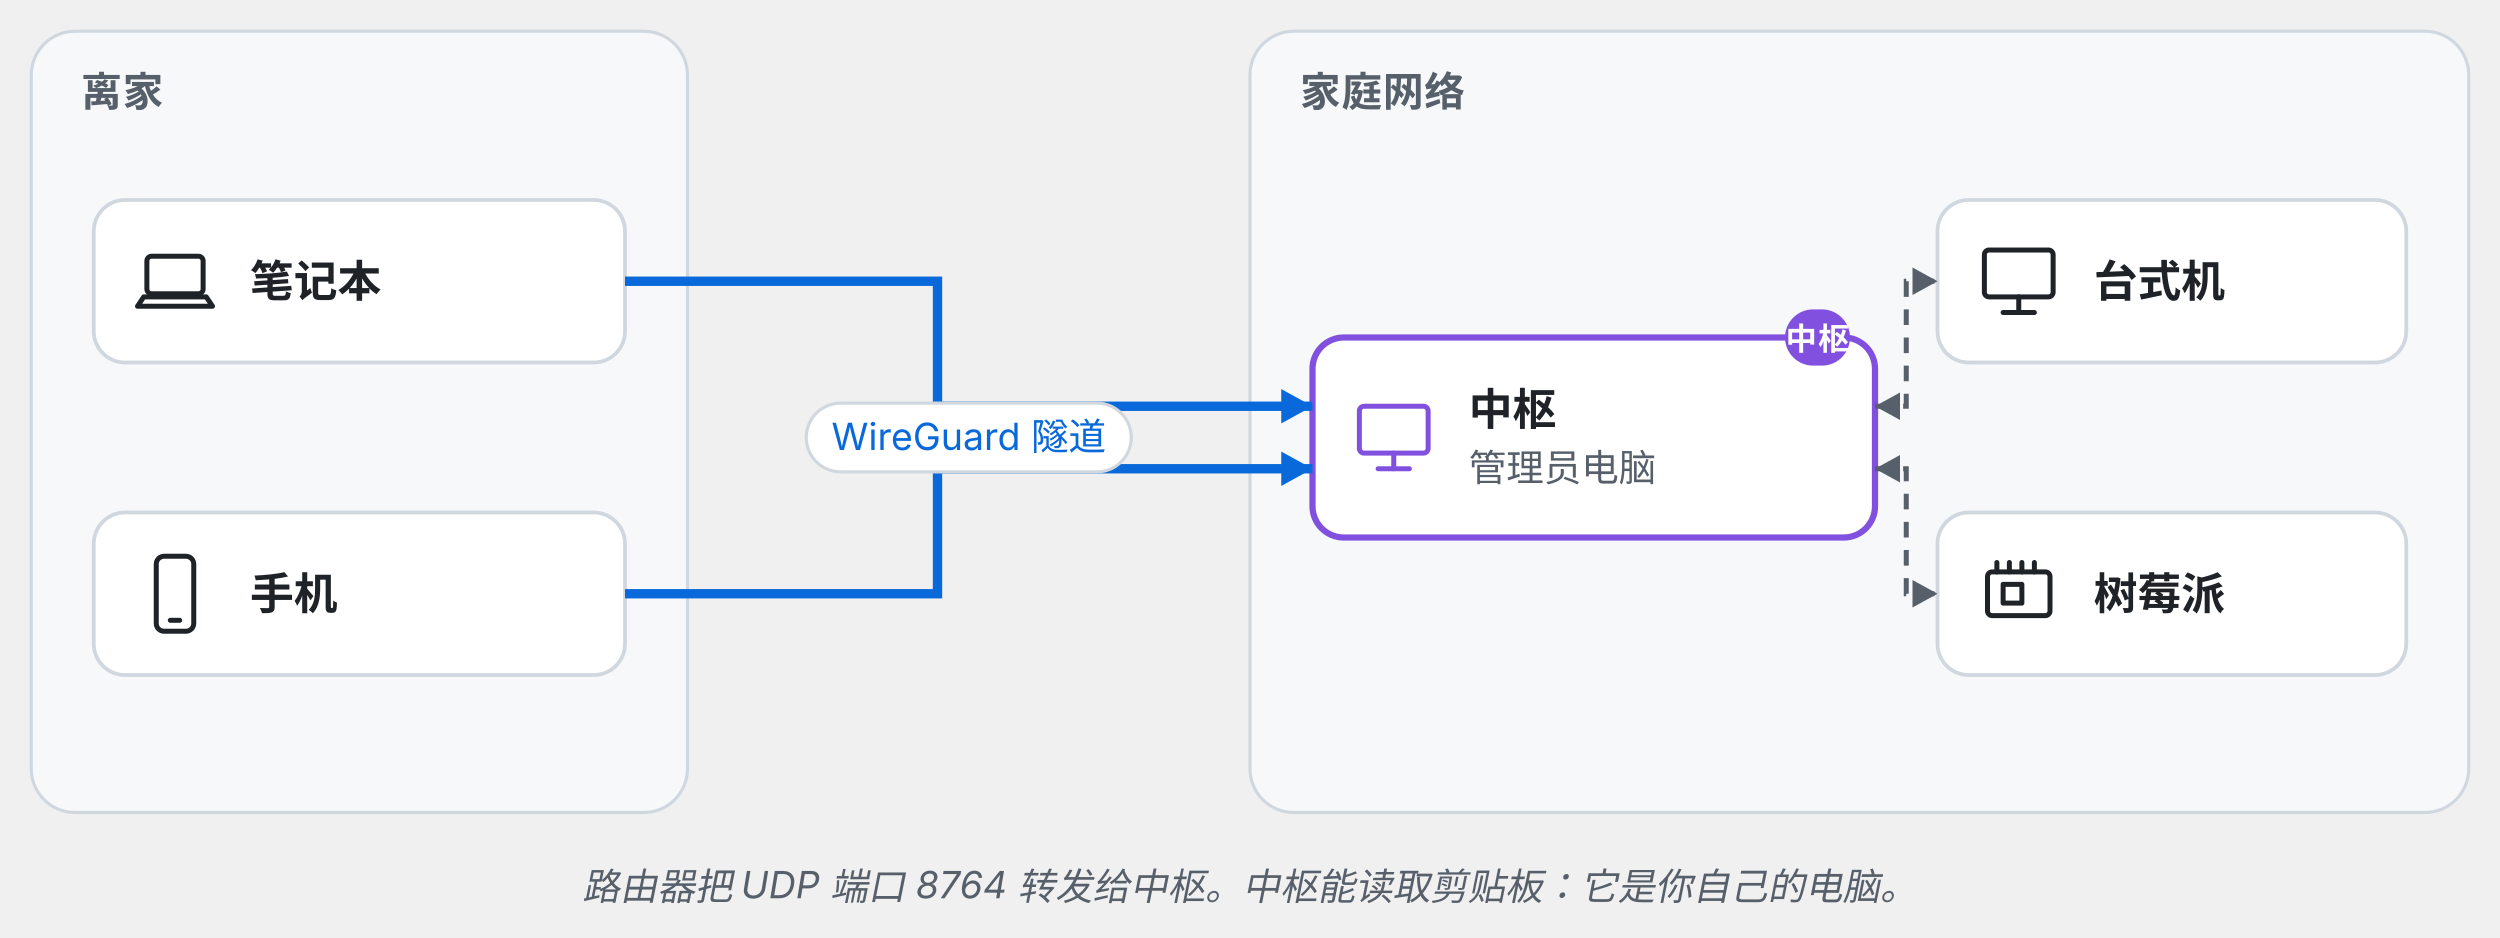
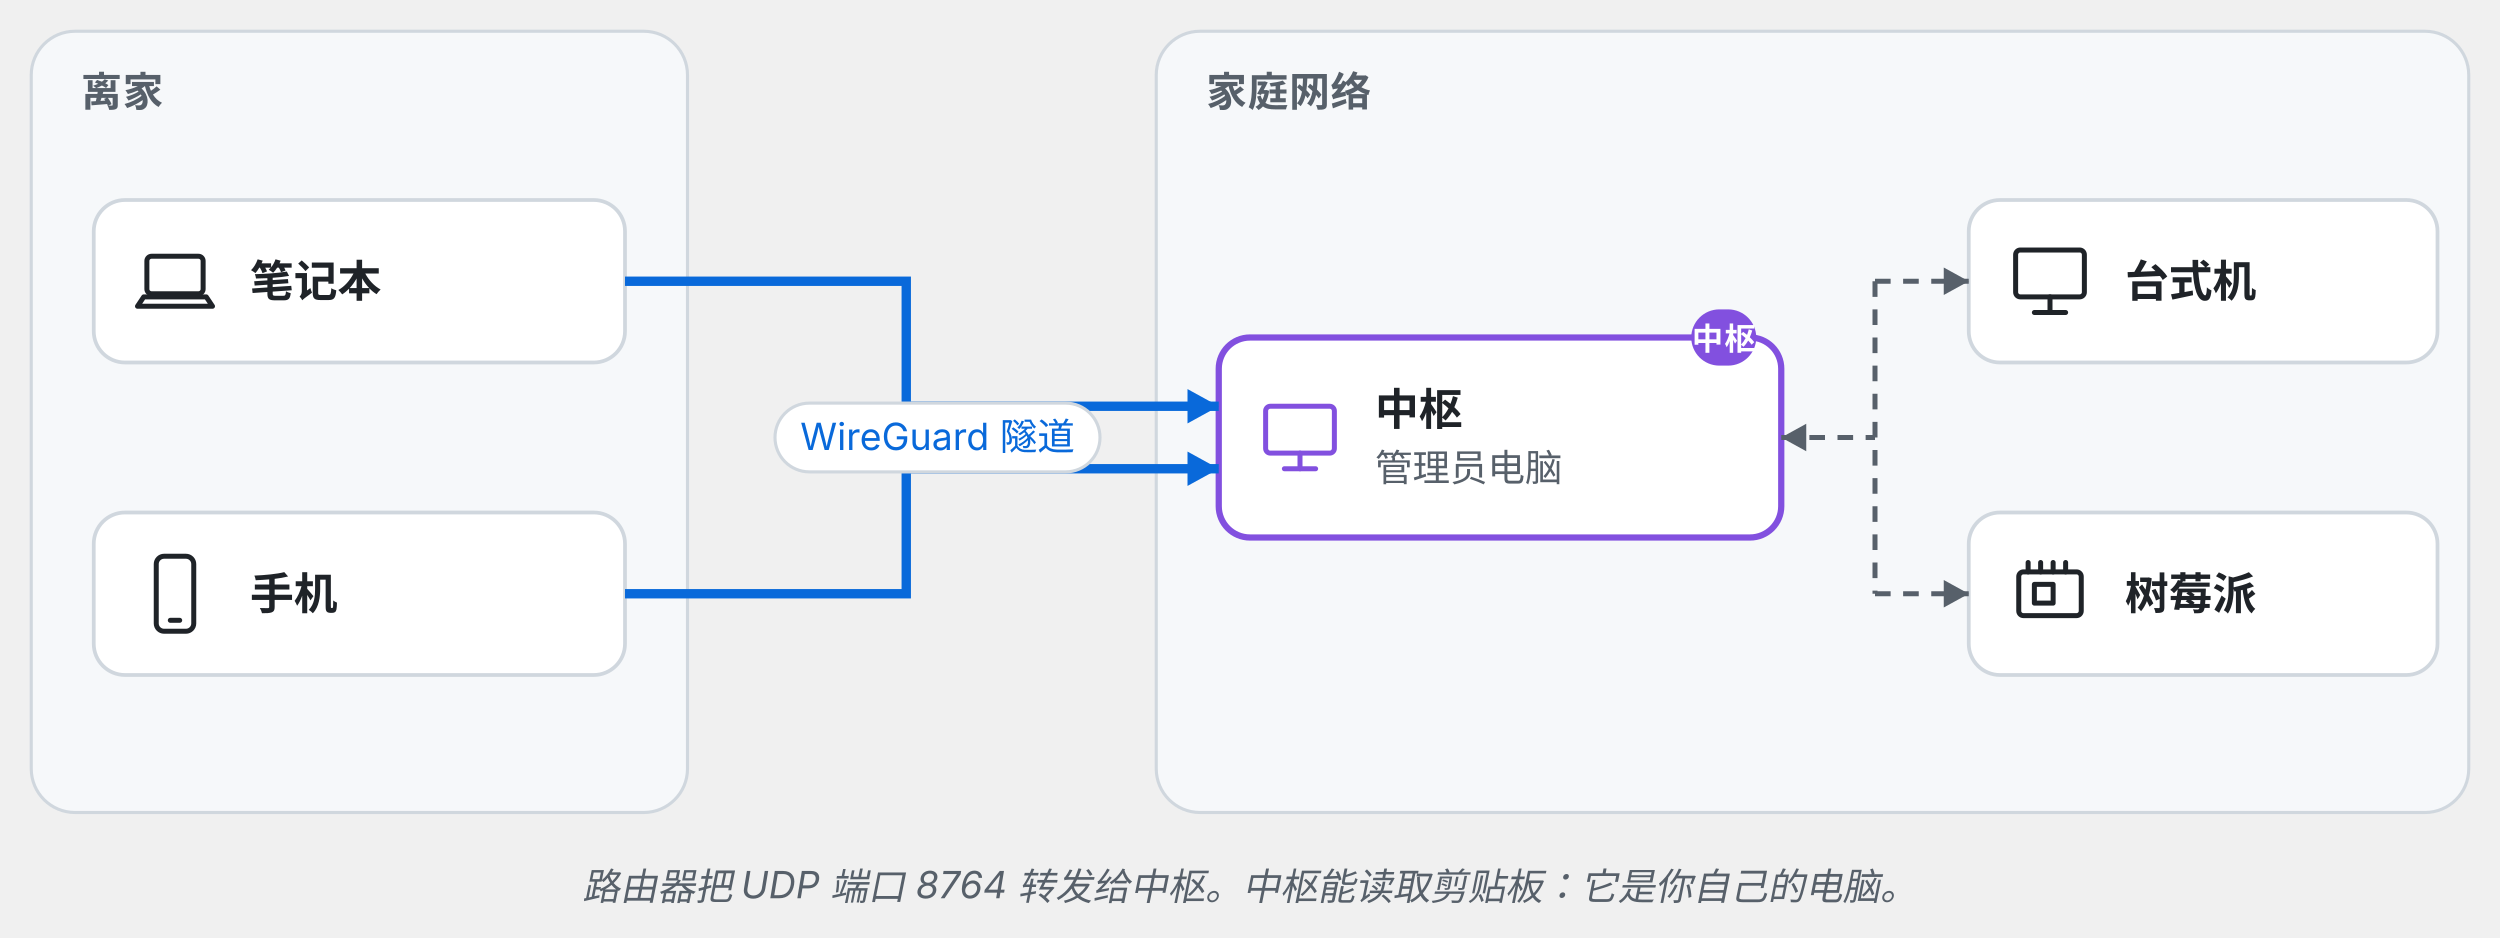
<svg xmlns="http://www.w3.org/2000/svg" lang="zh" width="800" height="300" viewBox="0 0 800 300" role="img" aria-label="离家时，设备通过群组的 WireGuard 隧道连接到中枢">
  <style>
  .bg { fill: none; }
  .zone { fill: #f6f8fa; stroke: #d0d7de; stroke-width: 1; }
  .zone-t { fill: #57606a; font: 600 13px system-ui, -apple-system, 'Segoe UI', sans-serif; letter-spacing: .02em; }
  .card { fill: #ffffff; stroke: #d0d7de; stroke-width: 1.2; }
  .card.key { stroke: #8250df; stroke-width: 2; }
  .card.srv { fill: #fff8c5; stroke: #d4a72c; }
  .t { fill: #1f2328; font: 600 14px system-ui, -apple-system, 'Segoe UI', sans-serif; }
  .s { fill: #57606a; font: 12px system-ui, -apple-system, 'Segoe UI', sans-serif; }
  .ic { fill: none; stroke: #1f2328; stroke-width: 1.6; stroke-linecap: round; stroke-linejoin: round; }
  .key .ic, .ic.key { stroke: #8250df; }
  .badge { fill: #8250df; }
  .badge-t { fill: #ffffff; font: 600 10px system-ui, -apple-system, 'Segoe UI', sans-serif; letter-spacing: .04em; }
  .e-tunnel { fill: none; stroke: #0969da; stroke-width: 3; }
  .e-home { fill: none; stroke: #57606a; stroke-width: 1.6; stroke-dasharray: 5 4; }
  .e-pair { fill: none; stroke: #8250df; stroke-width: 1.8; }
  .e-e2e { fill: none; stroke: #1a7f37; stroke-width: 1.8; stroke-dasharray: 2 4; stroke-linecap: round; }
  .a-tunnel { fill: #0969da; } .a-home { fill: #57606a; } .a-pair { fill: #8250df; } .a-e2e { fill: #1a7f37; }
  .lbl-bg { fill: #ffffff; stroke: #d0d7de; stroke-width: 1; }
  .lbl { fill: #1f2328; font: 12px system-ui, -apple-system, 'Segoe UI', sans-serif; }
  .lbl.tunnel { fill: #0969da; } .lbl.pair { fill: #8250df; } .lbl.e2e { fill: #1a7f37; }
  .note { fill: #57606a; font: italic 12px system-ui, -apple-system, 'Segoe UI', sans-serif; }
  @media (prefers-color-scheme: dark) {
    .zone { fill: #161b22; stroke: #30363d; }
    .zone-t, .s, .note { fill: #8b949e; }
    .card { fill: #0d1117; stroke: #3d444d; }
    .card.key { stroke: #a371f7; }
    .card.srv { fill: #272115; stroke: #9e6a03; }
    .t, .lbl { fill: #e6edf3; }
    .ic { stroke: #e6edf3; }
    .key .ic, .ic.key { stroke: #a371f7; }
    .badge { fill: #a371f7; }
    .badge-t { fill: #0d1117; }
    .e-tunnel { stroke: #4493f8; } .a-tunnel { fill: #4493f8; } .lbl.tunnel { fill: #4493f8; }
    .e-home { stroke: #8b949e; } .a-home { fill: #8b949e; }
    .e-pair { stroke: #a371f7; } .a-pair { fill: #a371f7; } .lbl.pair { fill: #a371f7; }
    .e-e2e { stroke: #3fb950; } .a-e2e { fill: #3fb950; } .lbl.e2e { fill: #3fb950; }
    .lbl-bg { fill: #0d1117; stroke: #3d444d; }
  }
</style>
  <rect class="zone" x="10" y="10" width="210" height="250" rx="14" />
  <text class="zone-t" x="26" y="34">离家</text>
-   <rect class="zone" x="400" y="10" width="390" height="250" rx="14" />
-   <text class="zone-t" x="416" y="34">家庭网络</text>
+   <rect class="zone" x="370" y="10" width="420" height="250" rx="14" />
+   <text class="zone-t" x="386" y="34">家庭网络</text>
  <g class="">
    <rect class="card " x="30.0" y="64.0" width="170" height="52" rx="10" />
    <g transform="translate(42.0,76)" class="ic">
      <rect x="5" y="6" width="18" height="12" rx="1.5" />
      <path d="M2 22h24l-2 -3H4z" />
    </g>
    <text class="t" x="80.0" y="95">笔记本</text>
  </g>
  <g class="">
    <rect class="card " x="30.0" y="164.0" width="170" height="52" rx="10" />
    <g transform="translate(42.0,176)" class="ic">
      <rect x="8" y="2" width="12" height="24" rx="2.5" />
      <line x1="12.5" y1="22.5" x2="15.5" y2="22.5" />
    </g>
    <text class="t" x="80.0" y="195">手机</text>
  </g>
  <g class="key">
-     <rect class="card key" x="420.0" y="108.0" width="180" height="64" rx="10" />
-     <g transform="translate(432.0,126)" class="ic">
+     <rect class="card key" x="390.0" y="108.0" width="180" height="64" rx="10" />
+     <g transform="translate(402.0,126)" class="ic">
      <rect x="3" y="4" width="22" height="15" rx="1.5" />
      <line x1="14" y1="19" x2="14" y2="24" />
      <line x1="9" y1="24" x2="19" y2="24" />
    </g>
-     <text class="t" x="470.0" y="136">中枢</text>
-     <text class="s" x="470.0" y="154">管理员电脑</text>
-     <rect class="badge" x="571.2" y="99.0" width="20.8" height="18" rx="9" />
-     <text class="badge-t" x="581.6" y="112.0" text-anchor="middle">中枢</text>
+     <text class="t" x="440.0" y="136">中枢</text>
+     <text class="s" x="440.0" y="154">管理员电脑</text>
+     <rect class="badge" x="541.2" y="99.0" width="20.8" height="18" rx="9" />
+     <text class="badge-t" x="551.6" y="112.0" text-anchor="middle">中枢</text>
  </g>
  <g class="">
-     <rect class="card " x="620.0" y="64.0" width="150" height="52" rx="10" />
-     <g transform="translate(632.0,76)" class="ic">
+     <rect class="card " x="630.0" y="64.0" width="150" height="52" rx="10" />
+     <g transform="translate(642.0,76)" class="ic">
      <rect x="3" y="4" width="22" height="15" rx="1.5" />
      <line x1="14" y1="19" x2="14" y2="24" />
      <line x1="9" y1="24" x2="19" y2="24" />
    </g>
-     <text class="t" x="670.0" y="95">台式机</text>
+     <text class="t" x="680.0" y="95">台式机</text>
  </g>
  <g class="">
-     <rect class="card " x="620.0" y="164.0" width="150" height="52" rx="10" />
-     <g transform="translate(632.0,176)" class="ic">
+     <rect class="card " x="630.0" y="164.0" width="150" height="52" rx="10" />
+     <g transform="translate(642.0,176)" class="ic">
      <rect x="4" y="7" width="20" height="14" rx="1.5" />
      <rect x="9" y="11" width="6" height="6" />
      <line x1="7" y1="4" x2="7" y2="7" />
      <line x1="11" y1="4" x2="11" y2="7" />
      <line x1="15" y1="4" x2="15" y2="7" />
      <line x1="19" y1="4" x2="19" y2="7" />
    </g>
-     <text class="t" x="670.0" y="195">树莓派</text>
+     <text class="t" x="680.0" y="195">树莓派</text>
  </g>
-   <path class="e-tunnel" d="M200.0,90.0 L300,90 L300,130 L420.0,130" />
-   <path class="a-tunnel" d="M420.0,130 L410.0,124.5 L410.0,135.5z" />
-   <path class="e-tunnel" d="M200.0,190.0 L300,190 L300,150 L420.0,150" />
-   <path class="a-tunnel" d="M420.0,150 L410.0,144.5 L410.0,155.5z" />
-   <path class="e-home" d="M600.0,130 L610,130 L610,90 L620.0,90.0" />
-   <path class="a-home" d="M620.0,90.0 L612.0,85.6 L612.0,94.4z" />
-   <path class="a-home" d="M600.0,130 L608.0,134.4 L608.0,125.6z" />
-   <path class="e-home" d="M600.0,150 L610,150 L610,190 L620.0,190.0" />
-   <path class="a-home" d="M620.0,190.0 L612.0,185.6 L612.0,194.4z" />
-   <path class="a-home" d="M600.0,150 L608.0,154.4 L608.0,145.6z" />
+   <path class="e-tunnel" d="M200.0,90.0 L290,90 L290,130 L390.0,130" />
+   <path class="a-tunnel" d="M390.0,130 L380.0,124.5 L380.0,135.5z" />
+   <path class="e-tunnel" d="M200.0,190.0 L290,190 L290,150 L390.0,150" />
+   <path class="a-tunnel" d="M390.0,150 L380.0,144.5 L380.0,155.5z" />
+   <path class="e-home" d="M570.0,140.0 L600.0,140" />
+   <path class="a-home" d="M570.0,140.0 L578.0,144.4 L578.0,135.6z" />
+   <path class="e-home" d="M600.0,90 L600.0,190" />
+   <path class="e-home" d="M600.0,90 L630.0,90.0" />
+   <path class="a-home" d="M630.0,90.0 L622.0,85.6 L622.0,94.4z" />
+   <path class="e-home" d="M600.0,190 L630.0,190.0" />
+   <path class="a-home" d="M630.0,190.0 L622.0,185.6 L622.0,194.4z" />
  <text class="note" x="400" y="288" text-anchor="middle">路由器把 UDP 端口 8764 转发给中枢。中枢能读取剪贴板：它是你自己的电脑。</text>
-   <rect class="lbl-bg" x="258.0" y="129.0" width="104.0" height="22" rx="11.0" />
-   <text class="lbl tunnel" x="310" y="144.0" text-anchor="middle">WireGuard 隧道</text>
+   <rect class="lbl-bg" x="248.0" y="129.0" width="104.0" height="22" rx="11.0" />
+   <text class="lbl tunnel" x="300" y="144.0" text-anchor="middle">WireGuard 隧道</text>
</svg>
